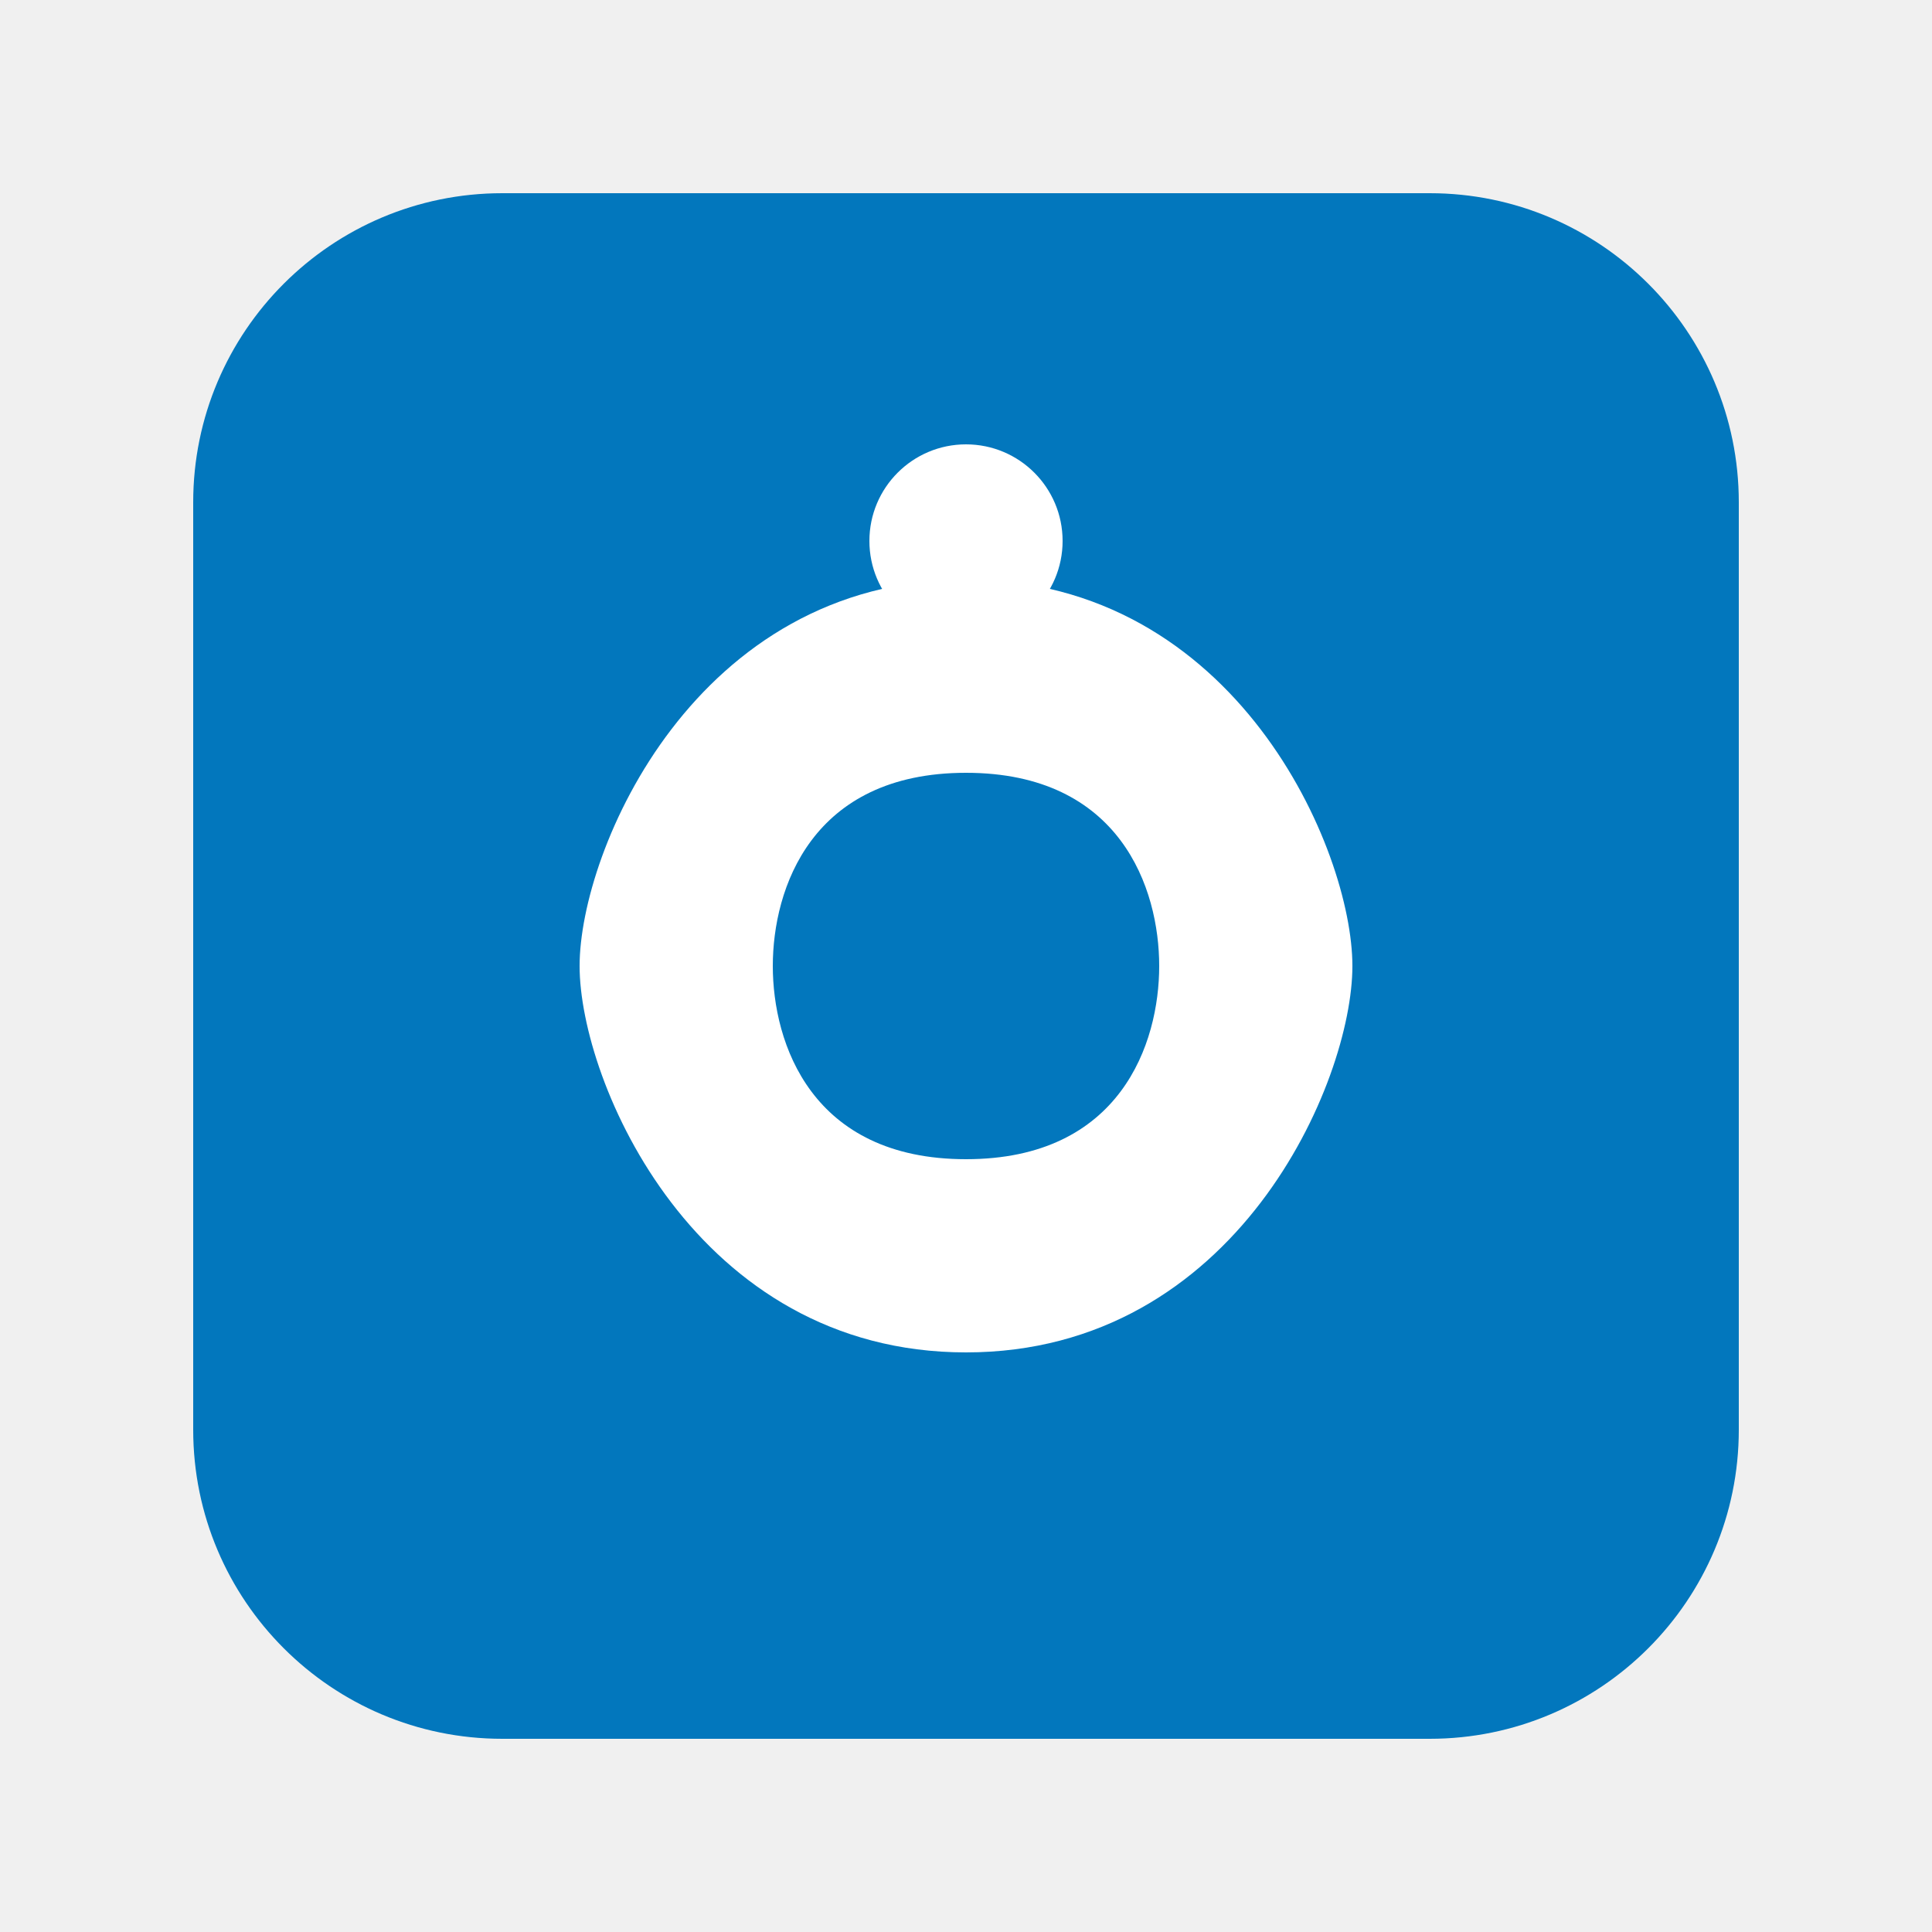
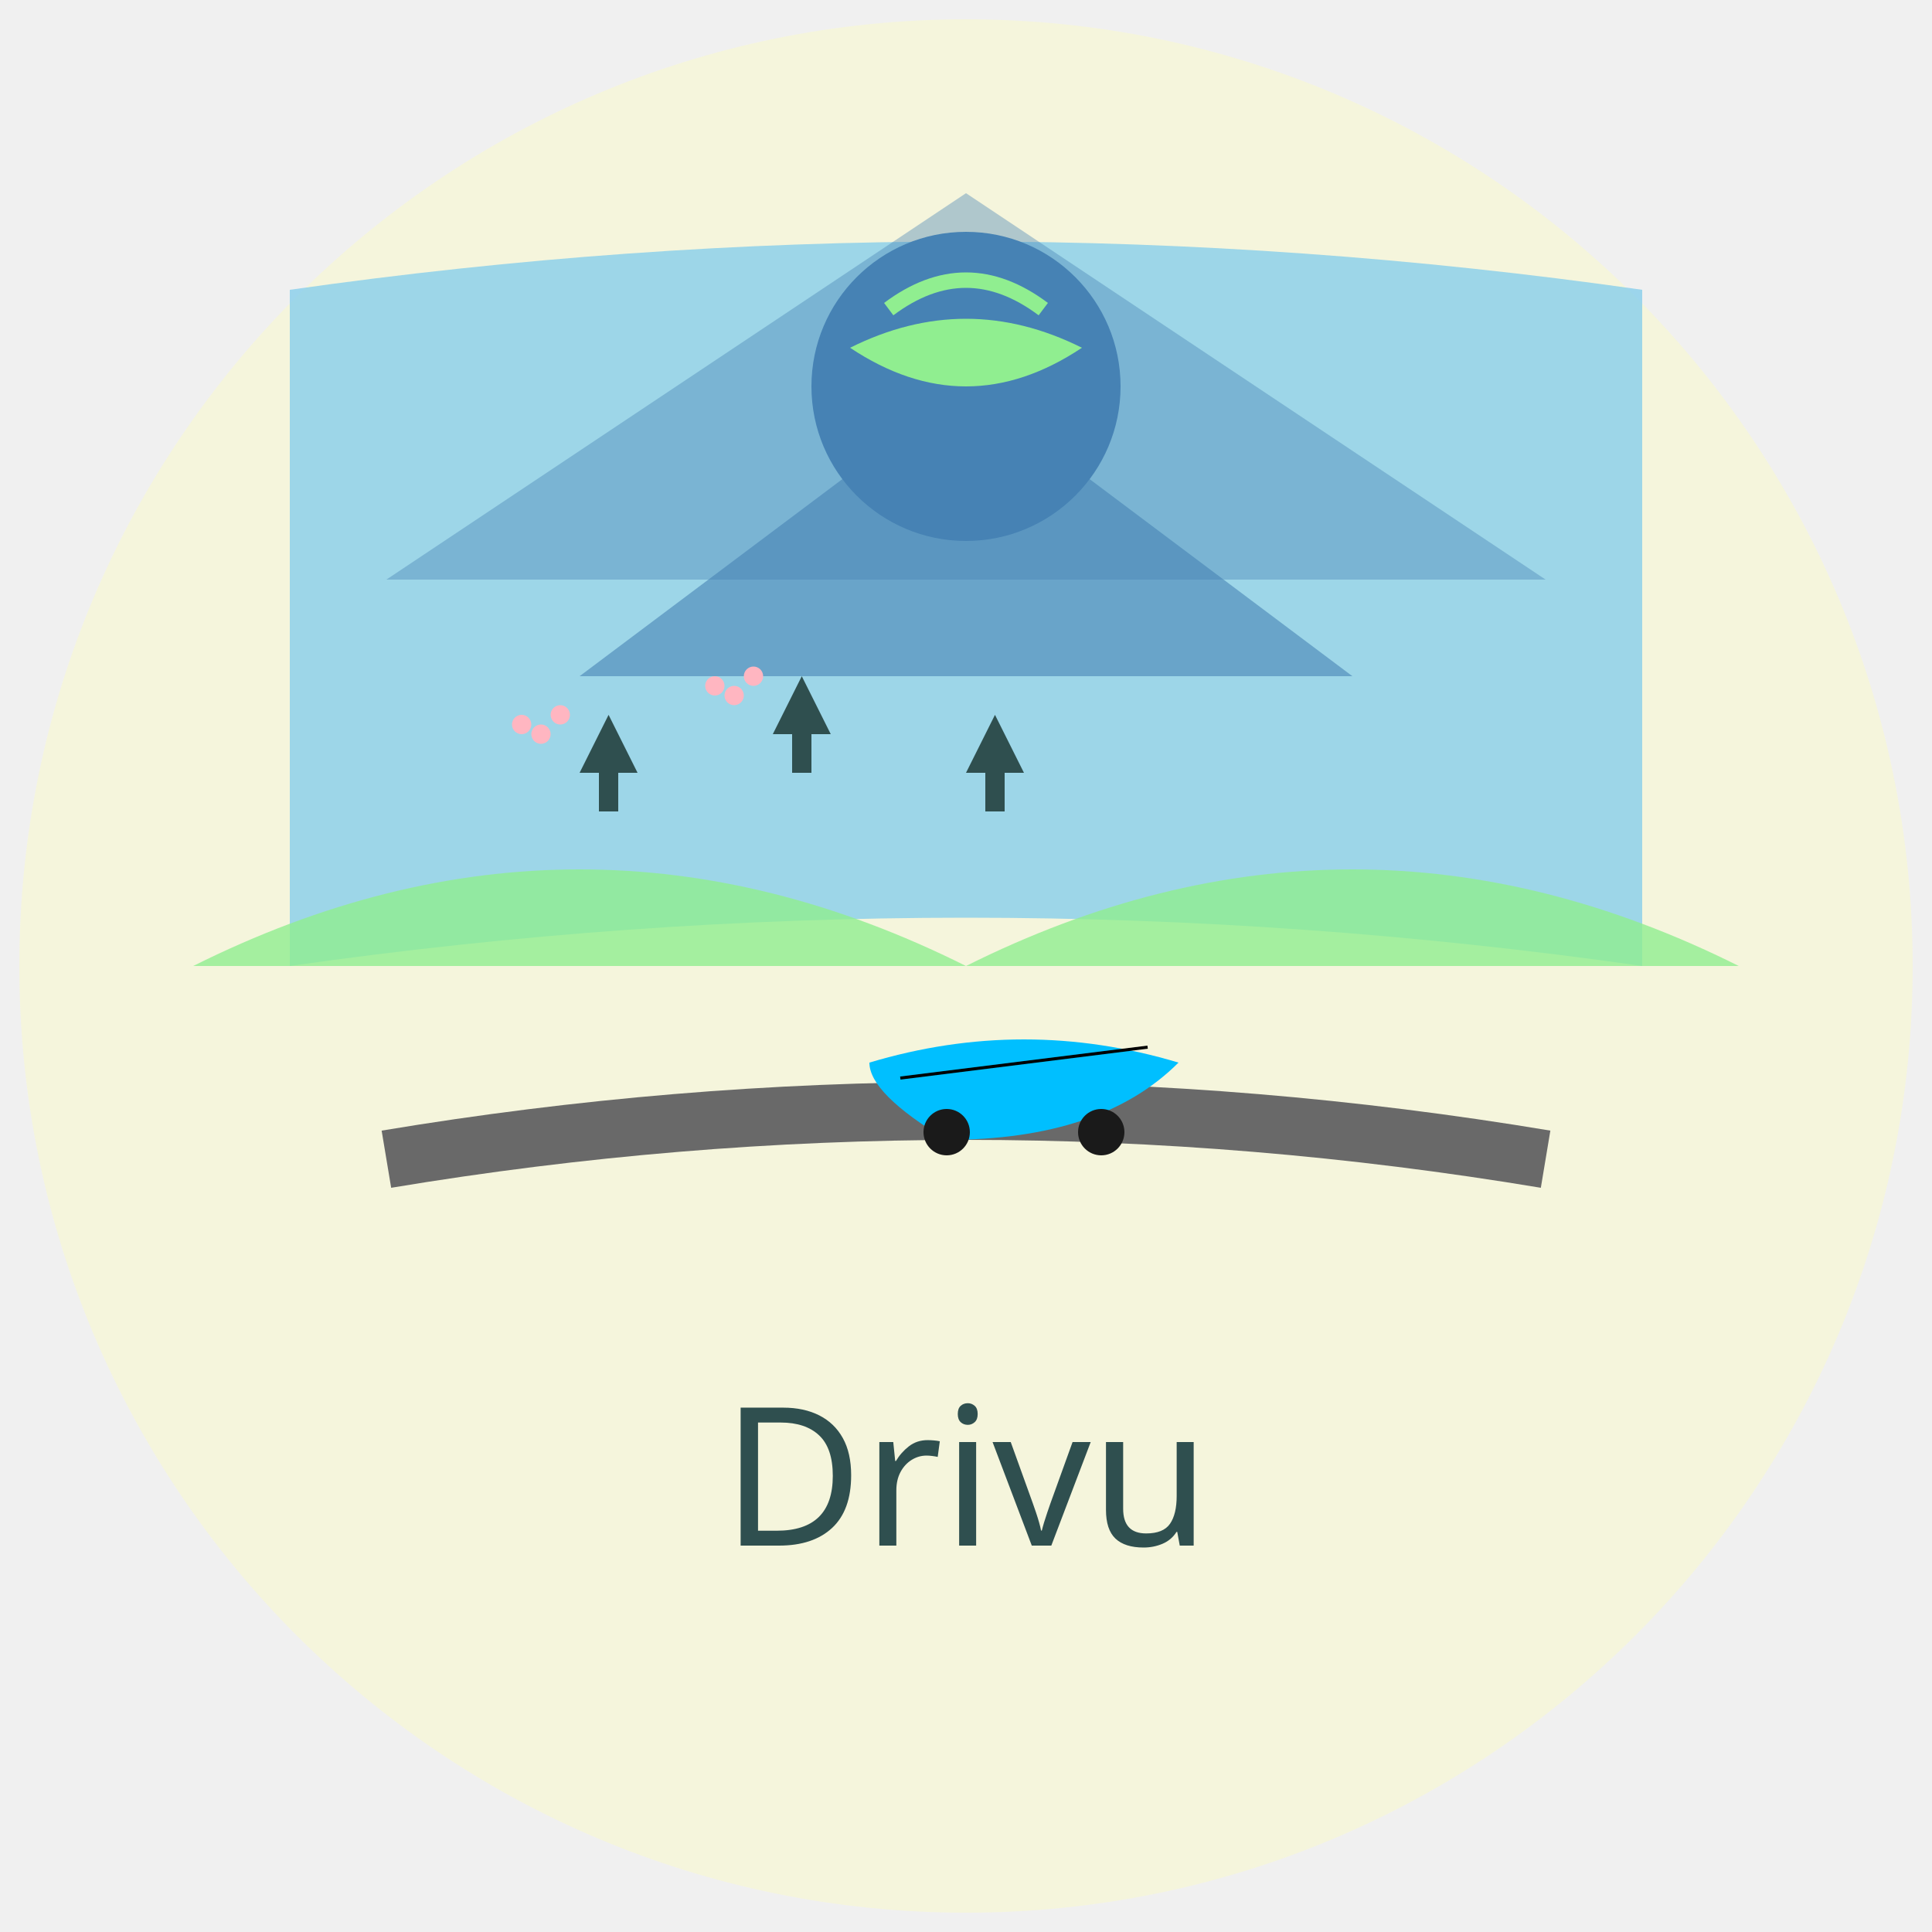
- <svg xmlns="http://www.w3.org/2000/svg" width="500" height="500" viewBox="0 0 500 500">
-   <rect x="50" y="50" width="400" height="400" rx="80" fill="#0277bd" />
-   <g fill="white">
-     <path d="M250 150 C 180 150, 150 220, 150 250 C 150 280, 180 350, 250 350 C 320 350, 350 280, 350 250 C 350 220, 320 150, 250 150 Z M 250 200 C 290 200, 300 230, 300 250 C 300 270, 290 300, 250 300 C 210 300, 200 270, 200 250 C 200 230, 210 200, 250 200 Z" />
-     <circle cx="250" cy="140" r="25" />
+ <svg xmlns="http://www.w3.org/2000/svg" viewBox="0 0 1000 1000">
+   <circle cx="500" cy="500" r="490" fill="#f5f5dc" />
+   <path d="M150,150 Q500,100 850,150 L850,500 Q500,450 150,500 Z" fill="#87CEEB" opacity="0.8" />
+   <path d="M200,300 L500,100 L800,300" fill="#4682B4" opacity="0.4" />
+   <path d="M300,350 L500,200 L700,350" fill="#4682B4" opacity="0.6" />
+   <circle cx="500" cy="200" r="80" fill="#4682B4" />
+   <path d="M440,180 Q500,150 560,180 Q500,220 440,180" fill="#90EE90" />
+   <path d="M460,160 Q500,130 540,160" fill="none" stroke="#90EE90" stroke-width="8" />
+   <path d="M100,500 Q300,400 500,500 Q700,400 900,500" fill="#90EE90" opacity="0.8" />
+   <g fill="#2F4F4F">
+     <path d="M300,400 L330,400 L315,370 Z" />
+     <path d="M400,380 L430,380 L415,350 Z" />
+     <path d="M500,400 L530,400 L515,370 Z" />
+     <rect x="310" y="400" width="10" height="20" />
+     <rect x="410" y="380" width="10" height="20" />
+     <rect x="510" y="400" width="10" height="20" />
  </g>
+   <g fill="#FFB6C1">
+     <circle cx="280" cy="380" r="5" />
+     <circle cx="290" cy="370" r="5" />
+     <circle cx="270" cy="375" r="5" />
+     <circle cx="380" cy="360" r="5" />
+     <circle cx="390" cy="350" r="5" />
+     <circle cx="370" cy="355" r="5" />
+   </g>
+   <path d="M200,600 Q500,550 800,600" fill="none" stroke="#696969" stroke-width="30" />
+   <g transform="translate(450,550) scale(0.8)">
+     <path d="M0,0 Q100,-30 200,0 Q150,50 50,50 Q0,20 0,0" fill="#00BFFF" />
+     <path d="M20,10 L180,-10" fill="none" stroke="#000" stroke-width="2" />
+     <circle cx="50" cy="45" r="15" fill="#1a1a1a" />
+     <circle cx="150" cy="45" r="15" fill="#1a1a1a" />
+   </g>
+   <text x="500" y="800" font-family="Arial Black" font-size="100" text-anchor="middle" fill="#2F4F4F">Drivu</text>
</svg>
